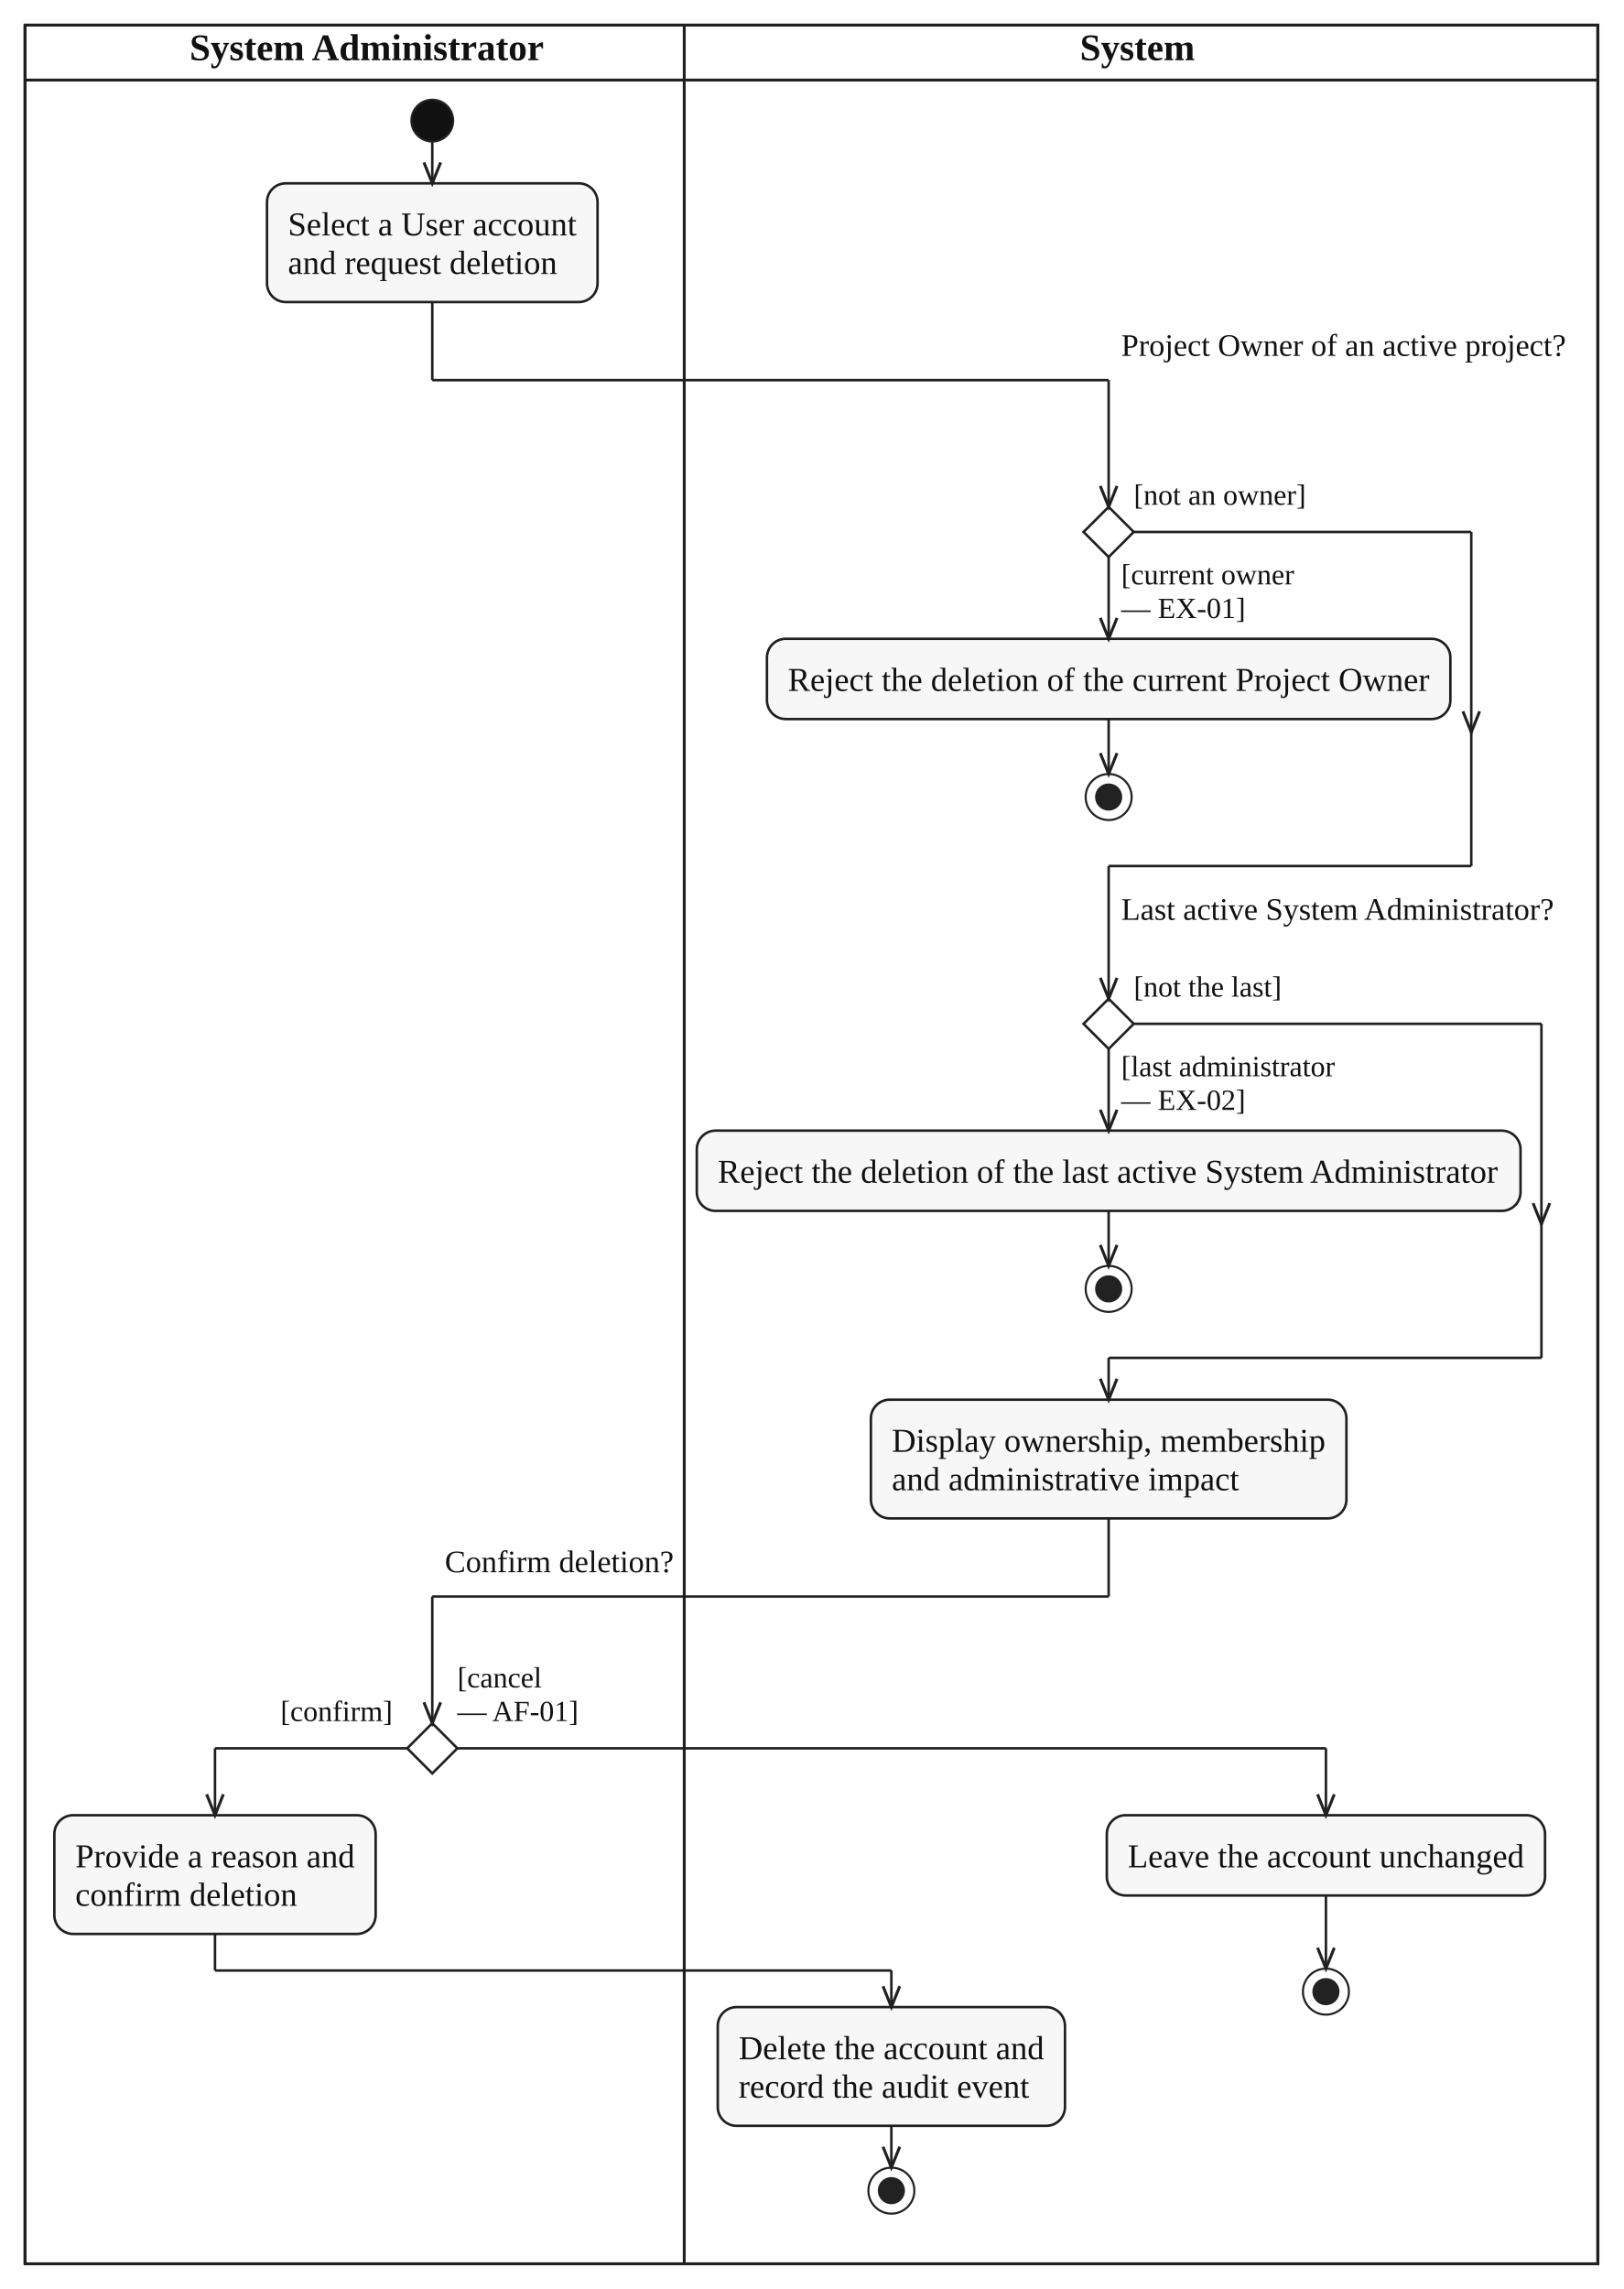
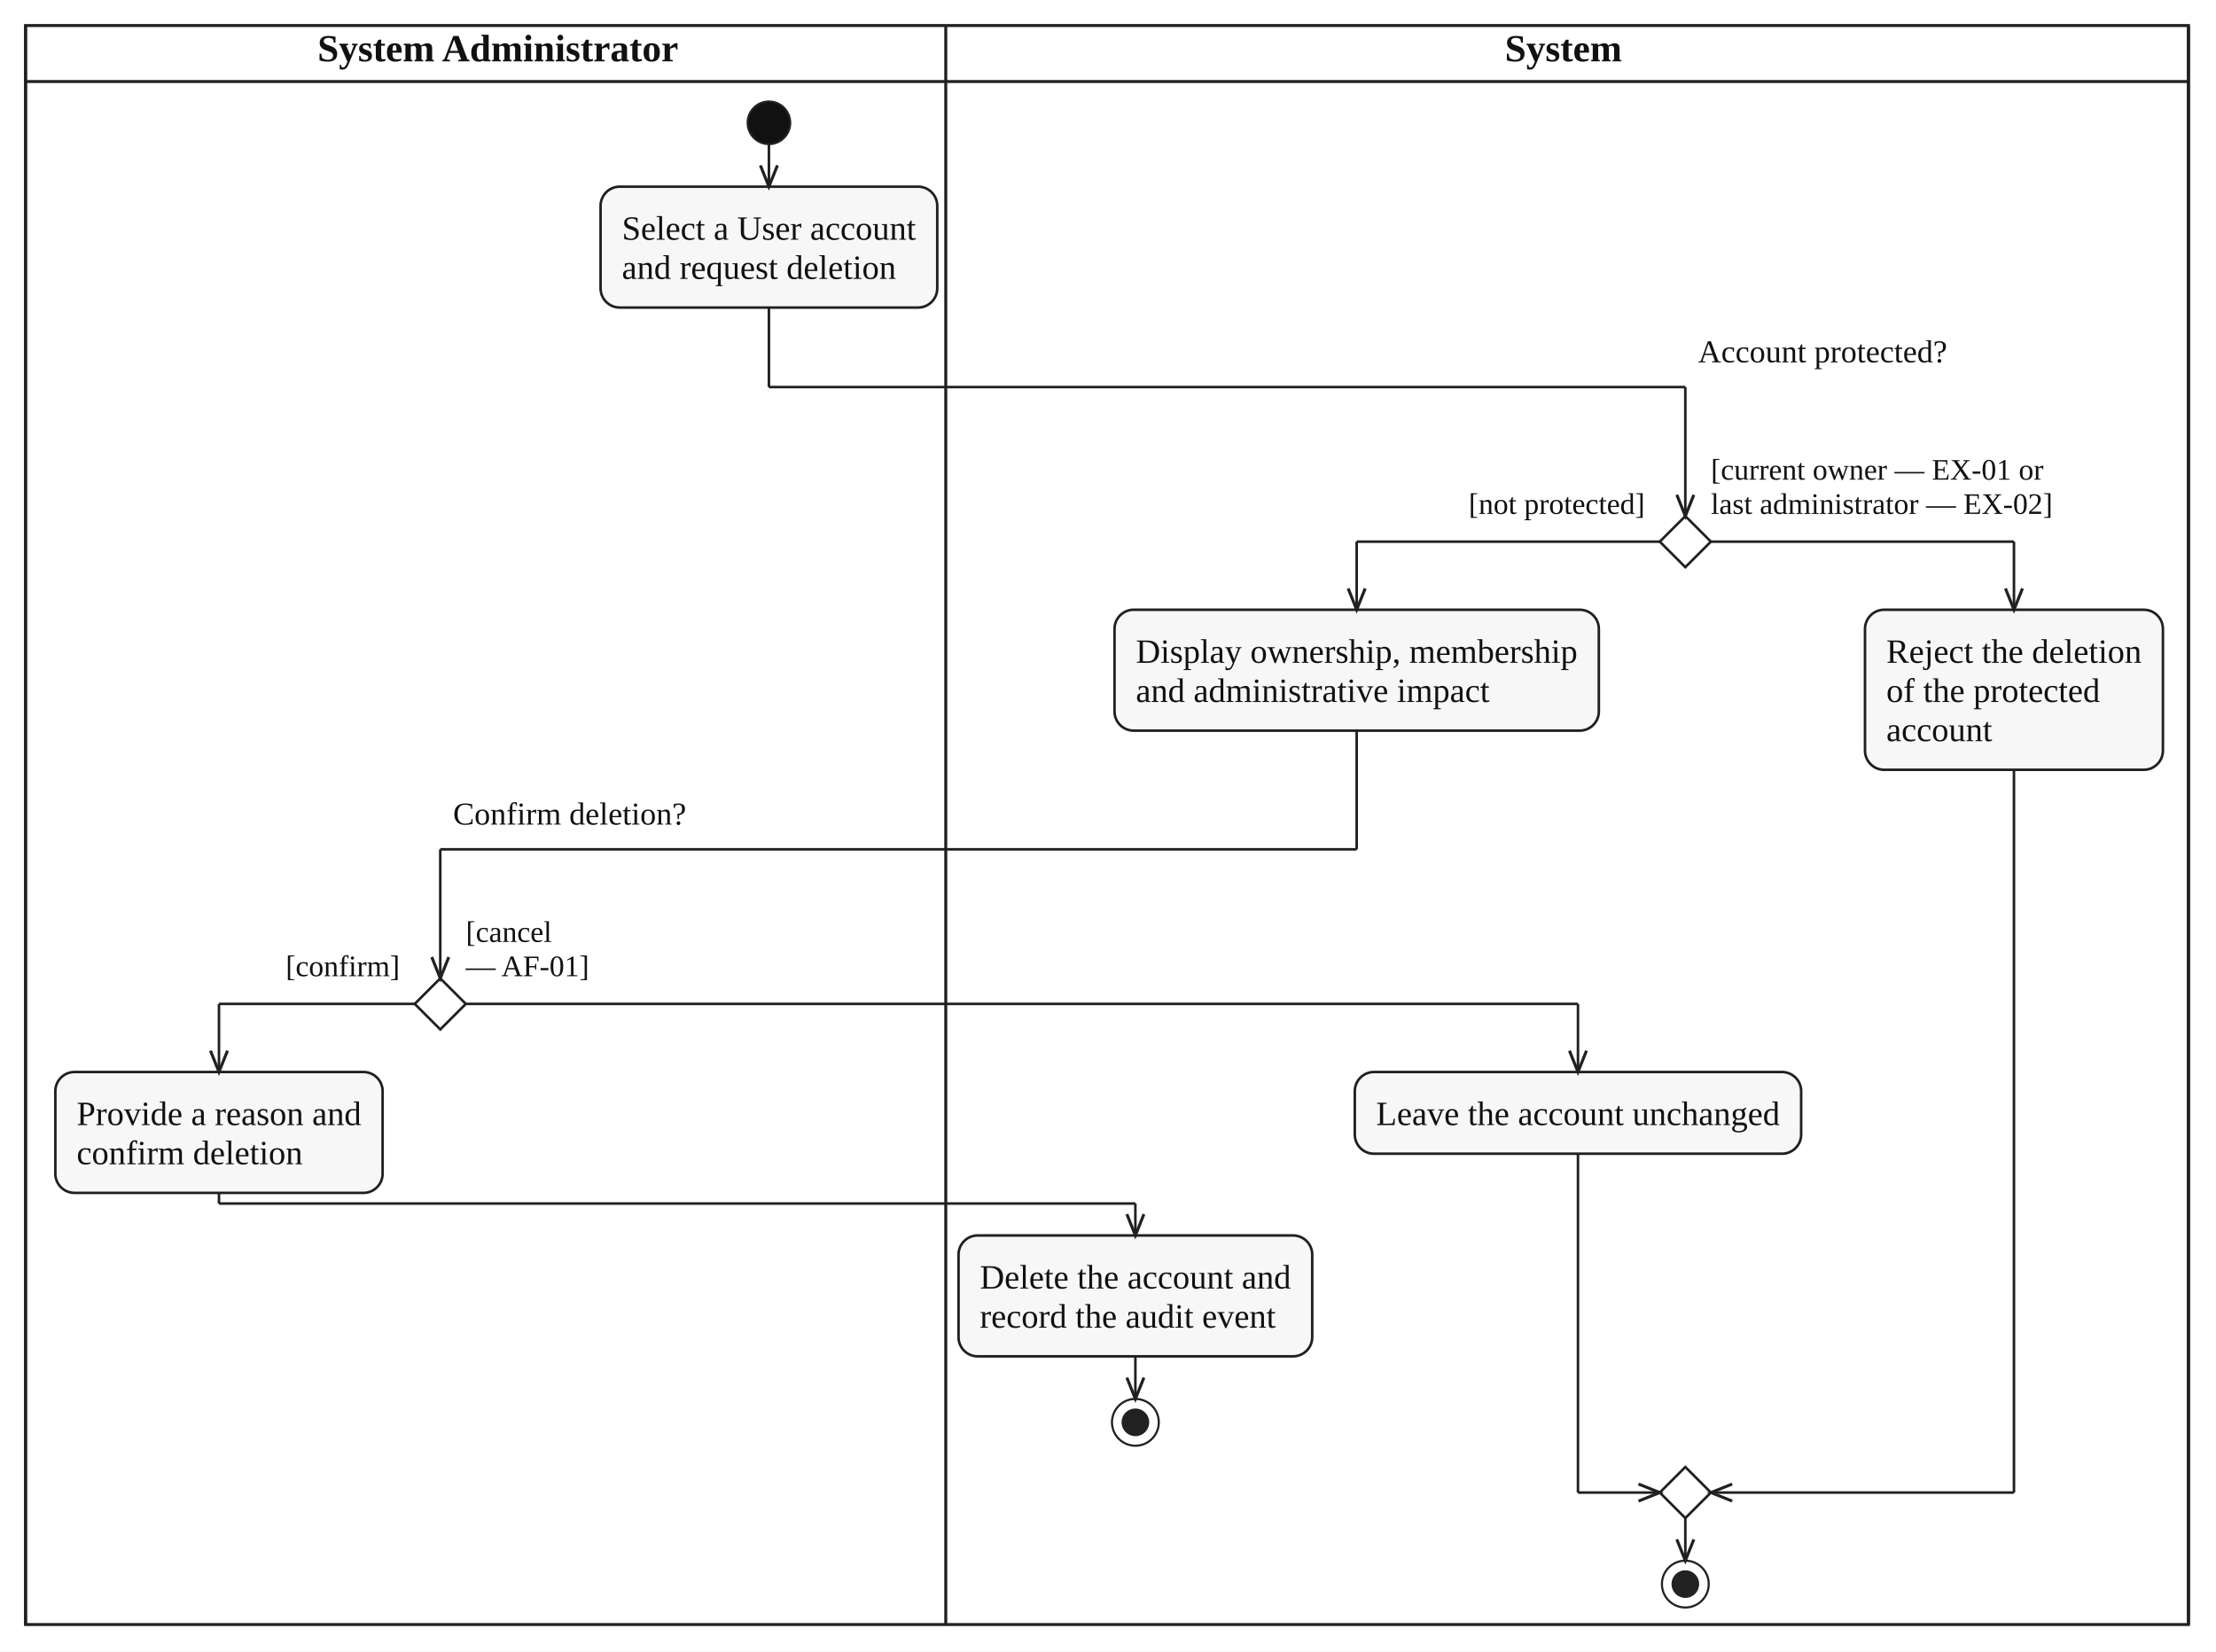
- <svg xmlns="http://www.w3.org/2000/svg" contentStyleType="text/css" height="1095px" preserveAspectRatio="none" style="width:777px;height:1095px;background:#FFFFFF;" version="1.1" viewBox="-5 0.394 777 1095" width="777px" zoomAndPan="magnify" data-pres-formatted="1">
-   <rect id="pres-background" x="-5" y="0.394" width="777" height="1095" fill="#FFFFFF" stroke="none" />
+ <svg xmlns="http://www.w3.org/2000/svg" contentStyleType="text/css" height="776px" preserveAspectRatio="none" style="width:1041px;height:776px;background:#FFFFFF;" version="1.1" viewBox="-5 0.394 1041 776" width="1041px" zoomAndPan="magnify" data-pres-formatted="1">
+   <rect id="pres-background" x="-5" y="0.394" width="1041" height="776" fill="#FFFFFF" stroke="none" />
  <defs />
  <g>
-     <rect fill="#FFFFFF" height="30.698" style="stroke:#FFFFFF;stroke-width:1.0;" width="737.755" x="15" y="12.394" />
-     <ellipse cx="201.824" cy="58.092" fill="#111111" rx="10" ry="10" style="stroke:#222222;stroke-width:1.0;" />
-     <rect fill="#F7F7F7" height="56.797" rx="9" ry="9" style="stroke:#202020;stroke-width:1.2;" width="158.156" x="122.746" y="88.092" />
-     <text fill="#111111" font-family="Times New Roman" font-size="16" lengthAdjust="spacing" textLength="138.156" x="132.746" y="113.029">Select a User account</text>
-     <text fill="#111111" font-family="Times New Roman" font-size="16" lengthAdjust="spacing" textLength="128.844" x="132.746" y="131.428">and request deletion</text>
-     <polygon fill="#FFFFFF" points="201.824,824.746,213.824,836.746,201.824,848.746,189.824,836.746,201.824,824.746" style="stroke:#202020;stroke-width:1.2;" />
-     <text fill="#111111" font-family="Times New Roman" font-size="15" lengthAdjust="spacing" textLength="109.556" x="207.824" y="752.507">Confirm deletion?</text>
-     <text fill="#111111" font-family="Times New Roman" font-size="15" lengthAdjust="spacing" textLength="3.75" x="207.824" y="769.756"> </text>
-     <text fill="#111111" font-family="Times New Roman" font-size="15" lengthAdjust="spacing" textLength="3.75" x="207.824" y="787.004"> </text>
-     <text fill="#111111" font-family="Times New Roman" font-size="15" lengthAdjust="spacing" textLength="3.75" x="207.824" y="804.253"> </text>
-     <text fill="#111111" font-family="Times New Roman" font-size="15" lengthAdjust="spacing" textLength="3.75" x="207.824" y="821.501"> </text>
-     <text fill="#111111" font-family="Times New Roman" font-size="14" lengthAdjust="spacing" textLength="60.642" x="129.183" y="823.718">[confirm]  </text>
-     <text fill="#111111" font-family="Times New Roman" font-size="6" lengthAdjust="spacing" textLength="1.5" x="129.183" y="832.348"> </text>
-     <text fill="#111111" font-family="Times New Roman" font-size="14" lengthAdjust="spacing" textLength="47.407" x="213.824" y="807.619">  [cancel</text>
-     <text fill="#111111" font-family="Times New Roman" font-size="14" lengthAdjust="spacing" textLength="65.721" x="213.824" y="823.718">  — AF-01]</text>
-     <text fill="#111111" font-family="Times New Roman" font-size="6" lengthAdjust="spacing" textLength="1.5" x="213.824" y="832.348"> </text>
-     <rect fill="#F7F7F7" height="56.797" rx="9" ry="9" style="stroke:#202020;stroke-width:1.2;" width="153.734" x="21" y="868.746" />
-     <text fill="#111111" font-family="Times New Roman" font-size="16" lengthAdjust="spacing" textLength="133.734" x="31" y="893.684">Provide a reason and</text>
-     <text fill="#111111" font-family="Times New Roman" font-size="16" lengthAdjust="spacing" textLength="106.188" x="31" y="912.082">confirm deletion</text>
-     <line style="stroke:#202020;stroke-width:1.4;" x1="7" x2="7" y1="12.394" y2="1083.34" />
-     <rect fill="#F7F7F7" height="38.398" rx="9" ry="9" style="stroke:#202020;stroke-width:1.2;" width="326.992" x="361.946" y="305.975" />
-     <text fill="#111111" font-family="Times New Roman" font-size="16" lengthAdjust="spacing" textLength="306.992" x="371.946" y="330.912">Reject the deletion of the current Project Owner</text>
-     <ellipse cx="525.442" cy="381.674" fill="none" rx="11" ry="11" style="stroke:#222222;stroke-width:1.0;" />
-     <ellipse cx="525.442" cy="381.674" fill="#222222" rx="6" ry="6" style="stroke:#222222;stroke-width:1.0;" />
-     <polygon fill="#FFFFFF" points="525.442,242.876,537.442,254.876,525.442,266.876,513.442,254.876,525.442,242.876" style="stroke:#202020;stroke-width:1.2;" />
-     <text fill="#111111" font-family="Times New Roman" font-size="15" lengthAdjust="spacing" textLength="212.82" x="531.442" y="170.637">Project Owner of an active project?</text>
-     <text fill="#111111" font-family="Times New Roman" font-size="15" lengthAdjust="spacing" textLength="3.75" x="531.442" y="187.886"> </text>
-     <text fill="#111111" font-family="Times New Roman" font-size="15" lengthAdjust="spacing" textLength="3.75" x="531.442" y="205.134"> </text>
-     <text fill="#111111" font-family="Times New Roman" font-size="15" lengthAdjust="spacing" textLength="3.75" x="531.442" y="222.383"> </text>
-     <text fill="#111111" font-family="Times New Roman" font-size="15" lengthAdjust="spacing" textLength="3.75" x="531.442" y="239.631"> </text>
-     <text fill="#111111" font-family="Times New Roman" font-size="14" lengthAdjust="spacing" textLength="89.79" x="531.442" y="279.946">  [current owner</text>
-     <text fill="#111111" font-family="Times New Roman" font-size="14" lengthAdjust="spacing" textLength="66.486" x="531.442" y="296.045">  — EX-01]</text>
-     <text fill="#111111" font-family="Times New Roman" font-size="6" lengthAdjust="spacing" textLength="1.5" x="531.442" y="304.675"> </text>
-     <text fill="#111111" font-family="Times New Roman" font-size="14" lengthAdjust="spacing" textLength="89.414" x="537.442" y="241.848">[not an owner]  </text>
-     <text fill="#111111" font-family="Times New Roman" font-size="6" lengthAdjust="spacing" textLength="1.5" x="537.442" y="250.477"> </text>
-     <rect fill="#F7F7F7" height="38.398" rx="9" ry="9" style="stroke:#202020;stroke-width:1.2;" width="394.125" x="328.38" y="541.263" />
-     <text fill="#111111" font-family="Times New Roman" font-size="16" lengthAdjust="spacing" textLength="374.125" x="338.38" y="566.2">Reject the deletion of the last active System Administrator</text>
-     <ellipse cx="525.442" cy="616.962" fill="none" rx="11" ry="11" style="stroke:#222222;stroke-width:1.0;" />
-     <ellipse cx="525.442" cy="616.962" fill="#222222" rx="6" ry="6" style="stroke:#222222;stroke-width:1.0;" />
-     <polygon fill="#FFFFFF" points="525.442,478.164,537.442,490.164,525.442,502.164,513.442,490.164,525.442,478.164" style="stroke:#202020;stroke-width:1.2;" />
-     <text fill="#111111" font-family="Times New Roman" font-size="15" lengthAdjust="spacing" textLength="207.869" x="531.442" y="440.422">Last active System Administrator?</text>
-     <text fill="#111111" font-family="Times New Roman" font-size="15" lengthAdjust="spacing" textLength="3.75" x="531.442" y="457.671"> </text>
-     <text fill="#111111" font-family="Times New Roman" font-size="15" lengthAdjust="spacing" textLength="3.75" x="531.442" y="474.919"> </text>
-     <text fill="#111111" font-family="Times New Roman" font-size="14" lengthAdjust="spacing" textLength="109.252" x="531.442" y="515.234">  [last administrator</text>
-     <text fill="#111111" font-family="Times New Roman" font-size="14" lengthAdjust="spacing" textLength="66.486" x="531.442" y="531.333">  — EX-02]</text>
-     <text fill="#111111" font-family="Times New Roman" font-size="6" lengthAdjust="spacing" textLength="1.5" x="531.442" y="539.963"> </text>
-     <text fill="#111111" font-family="Times New Roman" font-size="14" lengthAdjust="spacing" textLength="77.759" x="537.442" y="477.136">[not the last]  </text>
-     <text fill="#111111" font-family="Times New Roman" font-size="6" lengthAdjust="spacing" textLength="1.5" x="537.442" y="485.766"> </text>
-     <rect fill="#F7F7F7" height="56.797" rx="9" ry="9" style="stroke:#202020;stroke-width:1.2;" width="227.523" x="411.681" y="669.962" />
-     <text fill="#111111" font-family="Times New Roman" font-size="16" lengthAdjust="spacing" textLength="207.523" x="421.681" y="694.899">Display ownership, membership</text>
-     <text fill="#111111" font-family="Times New Roman" font-size="16" lengthAdjust="spacing" textLength="166.172" x="421.681" y="713.298">and administrative impact</text>
-     <rect fill="#F7F7F7" height="56.797" rx="9" ry="9" style="stroke:#202020;stroke-width:1.2;" width="166.148" x="338.411" y="960.543" />
-     <text fill="#111111" font-family="Times New Roman" font-size="16" lengthAdjust="spacing" textLength="146.148" x="348.411" y="985.481">Delete the account and</text>
-     <text fill="#111111" font-family="Times New Roman" font-size="16" lengthAdjust="spacing" textLength="139.047" x="348.411" y="1003.879">record the audit event</text>
-     <ellipse cx="421.485" cy="1048.34" fill="none" rx="11" ry="11" style="stroke:#222222;stroke-width:1.0;" />
-     <ellipse cx="421.485" cy="1048.34" fill="#222222" rx="6" ry="6" style="stroke:#222222;stroke-width:1.0;" />
-     <rect fill="#F7F7F7" height="38.398" rx="9" ry="9" style="stroke:#202020;stroke-width:1.2;" width="209.68" x="524.56" y="868.746" />
-     <text fill="#111111" font-family="Times New Roman" font-size="16" lengthAdjust="spacing" textLength="189.68" x="534.56" y="893.684">Leave the account unchanged</text>
-     <ellipse cx="629.399" cy="953.144" fill="none" rx="11" ry="11" style="stroke:#222222;stroke-width:1.0;" />
-     <ellipse cx="629.399" cy="953.144" fill="#222222" rx="6" ry="6" style="stroke:#222222;stroke-width:1.0;" />
-     <line style="stroke:#202020;stroke-width:1.4;" x1="322.38" x2="322.38" y1="12.394" y2="1083.34" />
-     <line style="stroke:#202020;stroke-width:1.4;" x1="759.505" x2="759.505" y1="12.394" y2="1083.34" />
-     <line style="stroke:#202020;stroke-width:1.2;" x1="201.824" x2="201.824" y1="68.092" y2="88.092" />
-     <polyline points="197.824,78.092 201.824,88.092 205.824,78.092" fill="none" stroke="#202020" stroke-width="1.4" stroke-linejoin="miter" stroke-linecap="butt" class="open-arrowhead" />
-     <line style="stroke:#202020;stroke-width:1.2;" x1="189.824" x2="97.867" y1="836.746" y2="836.746" />
-     <line style="stroke:#202020;stroke-width:1.2;" x1="97.867" x2="97.867" y1="836.746" y2="868.746" />
-     <polyline points="93.867,858.746 97.867,868.746 101.867,858.746" fill="none" stroke="#202020" stroke-width="1.4" stroke-linejoin="miter" stroke-linecap="butt" class="open-arrowhead" />
-     <line style="stroke:#202020;stroke-width:1.2;" x1="525.442" x2="525.442" y1="344.373" y2="370.674" />
-     <polyline points="521.442,360.674 525.442,370.674 529.442,360.674" fill="none" stroke="#202020" stroke-width="1.4" stroke-linejoin="miter" stroke-linecap="butt" class="open-arrowhead" />
-     <line style="stroke:#202020;stroke-width:1.2;" x1="525.442" x2="525.442" y1="266.876" y2="305.975" />
-     <polyline points="521.442,295.975 525.442,305.975 529.442,295.975" fill="none" stroke="#202020" stroke-width="1.4" stroke-linejoin="miter" stroke-linecap="butt" class="open-arrowhead" />
-     <line style="stroke:#202020;stroke-width:1.2;" x1="537.442" x2="698.938" y1="254.876" y2="254.876" />
-     <polyline points="694.938,340.674 698.938,350.674 702.938,340.674" fill="none" stroke="#202020" stroke-width="1.4" stroke-linejoin="miter" stroke-linecap="butt" class="open-arrowhead" />
-     <line style="stroke:#202020;stroke-width:1.2;" x1="698.938" x2="698.938" y1="254.876" y2="414.674" />
-     <line style="stroke:#202020;stroke-width:1.2;" x1="698.938" x2="525.442" y1="414.674" y2="414.674" />
-     <line style="stroke:#202020;stroke-width:1.2;" x1="525.442" x2="525.442" y1="414.674" y2="478.164" />
-     <polyline points="521.442,468.164 525.442,478.164 529.442,468.164" fill="none" stroke="#202020" stroke-width="1.4" stroke-linejoin="miter" stroke-linecap="butt" class="open-arrowhead" />
-     <line style="stroke:#202020;stroke-width:1.2;" x1="525.442" x2="525.442" y1="579.661" y2="605.962" />
-     <polyline points="521.442,595.962 525.442,605.962 529.442,595.962" fill="none" stroke="#202020" stroke-width="1.4" stroke-linejoin="miter" stroke-linecap="butt" class="open-arrowhead" />
-     <line style="stroke:#202020;stroke-width:1.2;" x1="525.442" x2="525.442" y1="502.164" y2="541.263" />
-     <polyline points="521.442,531.263 525.442,541.263 529.442,531.263" fill="none" stroke="#202020" stroke-width="1.4" stroke-linejoin="miter" stroke-linecap="butt" class="open-arrowhead" />
-     <line style="stroke:#202020;stroke-width:1.2;" x1="537.442" x2="732.505" y1="490.164" y2="490.164" />
-     <polyline points="728.505,575.962 732.505,585.962 736.505,575.962" fill="none" stroke="#202020" stroke-width="1.4" stroke-linejoin="miter" stroke-linecap="butt" class="open-arrowhead" />
-     <line style="stroke:#202020;stroke-width:1.2;" x1="732.505" x2="732.505" y1="490.164" y2="649.962" />
-     <line style="stroke:#202020;stroke-width:1.2;" x1="732.505" x2="525.442" y1="649.962" y2="649.962" />
-     <line style="stroke:#202020;stroke-width:1.2;" x1="525.442" x2="525.442" y1="649.962" y2="669.962" />
-     <polyline points="521.442,659.962 525.442,669.962 529.442,659.962" fill="none" stroke="#202020" stroke-width="1.4" stroke-linejoin="miter" stroke-linecap="butt" class="open-arrowhead" />
-     <line style="stroke:#202020;stroke-width:1.2;" x1="421.485" x2="421.485" y1="1017.34" y2="1037.34" />
-     <polyline points="417.485,1027.34 421.485,1037.34 425.485,1027.34" fill="none" stroke="#202020" stroke-width="1.4" stroke-linejoin="miter" stroke-linecap="butt" class="open-arrowhead" />
-     <line style="stroke:#202020;stroke-width:1.2;" x1="629.399" x2="629.399" y1="907.144" y2="942.144" />
-     <polyline points="625.399,932.144 629.399,942.144 633.399,932.144" fill="none" stroke="#202020" stroke-width="1.4" stroke-linejoin="miter" stroke-linecap="butt" class="open-arrowhead" />
-     <line style="stroke:#202020;stroke-width:1.2;" x1="201.824" x2="201.824" y1="144.889" y2="182.255" />
-     <line style="stroke:#202020;stroke-width:1.2;" x1="201.824" x2="525.442" y1="182.255" y2="182.255" />
-     <line style="stroke:#202020;stroke-width:1.2;" x1="525.442" x2="525.442" y1="182.255" y2="242.876" />
-     <polyline points="521.442,232.876 525.442,242.876 529.442,232.876" fill="none" stroke="#202020" stroke-width="1.4" stroke-linejoin="miter" stroke-linecap="butt" class="open-arrowhead" />
-     <line style="stroke:#202020;stroke-width:1.2;" x1="97.867" x2="97.867" y1="925.543" y2="943.043" />
-     <line style="stroke:#202020;stroke-width:1.2;" x1="97.867" x2="421.485" y1="943.043" y2="943.043" />
-     <line style="stroke:#202020;stroke-width:1.2;" x1="421.485" x2="421.485" y1="943.043" y2="960.543" />
-     <polyline points="417.485,950.543 421.485,960.543 425.485,950.543" fill="none" stroke="#202020" stroke-width="1.4" stroke-linejoin="miter" stroke-linecap="butt" class="open-arrowhead" />
-     <line style="stroke:#202020;stroke-width:1.2;" x1="213.824" x2="629.399" y1="836.746" y2="836.746" />
-     <line style="stroke:#202020;stroke-width:1.2;" x1="629.399" x2="629.399" y1="836.746" y2="868.746" />
-     <polyline points="625.399,858.746 629.399,868.746 633.399,858.746" fill="none" stroke="#202020" stroke-width="1.4" stroke-linejoin="miter" stroke-linecap="butt" class="open-arrowhead" />
-     <line style="stroke:#202020;stroke-width:1.2;" x1="525.442" x2="525.442" y1="726.759" y2="764.125" />
-     <line style="stroke:#202020;stroke-width:1.2;" x1="525.442" x2="201.824" y1="764.125" y2="764.125" />
-     <line style="stroke:#202020;stroke-width:1.2;" x1="201.824" x2="201.824" y1="764.125" y2="824.746" />
-     <polyline points="197.824,814.746 201.824,824.746 205.824,814.746" fill="none" stroke="#202020" stroke-width="1.4" stroke-linejoin="miter" stroke-linecap="butt" class="open-arrowhead" />
-     <text fill="#111111" font-family="Times New Roman" font-size="18" font-weight="bold" lengthAdjust="spacing" textLength="170.481" x="85.699" y="29.198">System Administrator</text>
-     <text fill="#111111" font-family="Times New Roman" font-size="7" font-weight="bold" lengthAdjust="spacing" textLength="1.75" x="81.199" y="39.627"> </text>
-     <text fill="#111111" font-family="Times New Roman" font-size="18" font-weight="bold" lengthAdjust="spacing" textLength="54.993" x="511.696" y="29.198">System</text>
-     <text fill="#111111" font-family="Times New Roman" font-size="7" font-weight="bold" lengthAdjust="spacing" textLength="1.75" x="507.196" y="39.627"> </text>
+     <rect fill="#FFFFFF" height="30.698" style="stroke:#FFFFFF;stroke-width:1.0;" width="1001.32" x="15" y="12.394" />
+     <ellipse cx="356.211" cy="58.092" fill="#111111" rx="10" ry="10" style="stroke:#222222;stroke-width:1.0;" />
+     <rect fill="#F7F7F7" height="56.797" rx="9" ry="9" style="stroke:#202020;stroke-width:1.2;" width="158.156" x="277.133" y="88.092" />
+     <text fill="#111111" font-family="Times New Roman" font-size="16" lengthAdjust="spacing" textLength="138.156" x="287.133" y="113.029">Select a User account</text>
+     <text fill="#111111" font-family="Times New Roman" font-size="16" lengthAdjust="spacing" textLength="128.844" x="287.133" y="131.428">and request deletion</text>
+     <polygon fill="#FFFFFF" points="201.824,460.059,213.824,472.059,201.824,484.059,189.824,472.059,201.824,460.059" style="stroke:#202020;stroke-width:1.2;" />
+     <text fill="#111111" font-family="Times New Roman" font-size="15" lengthAdjust="spacing" textLength="109.556" x="207.824" y="387.82">Confirm deletion?</text>
+     <text fill="#111111" font-family="Times New Roman" font-size="15" lengthAdjust="spacing" textLength="3.75" x="207.824" y="405.068"> </text>
+     <text fill="#111111" font-family="Times New Roman" font-size="15" lengthAdjust="spacing" textLength="3.75" x="207.824" y="422.317"> </text>
+     <text fill="#111111" font-family="Times New Roman" font-size="15" lengthAdjust="spacing" textLength="3.75" x="207.824" y="439.565"> </text>
+     <text fill="#111111" font-family="Times New Roman" font-size="15" lengthAdjust="spacing" textLength="3.75" x="207.824" y="456.814"> </text>
+     <text fill="#111111" font-family="Times New Roman" font-size="14" lengthAdjust="spacing" textLength="60.642" x="129.183" y="459.03">[confirm]  </text>
+     <text fill="#111111" font-family="Times New Roman" font-size="6" lengthAdjust="spacing" textLength="1.5" x="129.183" y="467.66"> </text>
+     <text fill="#111111" font-family="Times New Roman" font-size="14" lengthAdjust="spacing" textLength="47.407" x="213.824" y="442.932">  [cancel</text>
+     <text fill="#111111" font-family="Times New Roman" font-size="14" lengthAdjust="spacing" textLength="65.721" x="213.824" y="459.03">  — AF-01]</text>
+     <text fill="#111111" font-family="Times New Roman" font-size="6" lengthAdjust="spacing" textLength="1.5" x="213.824" y="467.66"> </text>
+     <rect fill="#F7F7F7" height="56.797" rx="9" ry="9" style="stroke:#202020;stroke-width:1.2;" width="153.734" x="21" y="504.059" />
+     <text fill="#111111" font-family="Times New Roman" font-size="16" lengthAdjust="spacing" textLength="133.734" x="31" y="528.996">Provide a reason and</text>
+     <text fill="#111111" font-family="Times New Roman" font-size="16" lengthAdjust="spacing" textLength="106.188" x="31" y="547.394">confirm deletion</text>
+     <line style="stroke:#202020;stroke-width:1.4;" x1="7" x2="7" y1="12.394" y2="763.652" />
+     <polygon fill="#FFFFFF" points="786.707,242.876,798.707,254.876,786.707,266.876,774.707,254.876,786.707,242.876" style="stroke:#202020;stroke-width:1.2;" />
+     <text fill="#111111" font-family="Times New Roman" font-size="15" lengthAdjust="spacing" textLength="117.026" x="792.707" y="170.637">Account protected?</text>
+     <text fill="#111111" font-family="Times New Roman" font-size="15" lengthAdjust="spacing" textLength="3.75" x="792.707" y="187.886"> </text>
+     <text fill="#111111" font-family="Times New Roman" font-size="15" lengthAdjust="spacing" textLength="3.75" x="792.707" y="205.134"> </text>
+     <text fill="#111111" font-family="Times New Roman" font-size="15" lengthAdjust="spacing" textLength="3.75" x="792.707" y="222.383"> </text>
+     <text fill="#111111" font-family="Times New Roman" font-size="15" lengthAdjust="spacing" textLength="3.75" x="792.707" y="239.631"> </text>
+     <text fill="#111111" font-family="Times New Roman" font-size="14" lengthAdjust="spacing" textLength="89.797" x="684.91" y="241.848">[not protected]  </text>
+     <text fill="#111111" font-family="Times New Roman" font-size="6" lengthAdjust="spacing" textLength="1.5" x="684.91" y="250.477"> </text>
+     <text fill="#111111" font-family="Times New Roman" font-size="14" lengthAdjust="spacing" textLength="163.276" x="798.707" y="225.749">  [current owner — EX-01 or</text>
+     <text fill="#111111" font-family="Times New Roman" font-size="14" lengthAdjust="spacing" textLength="167.576" x="798.707" y="241.848">  last administrator — EX-02]</text>
+     <text fill="#111111" font-family="Times New Roman" font-size="6" lengthAdjust="spacing" textLength="1.5" x="798.707" y="250.477"> </text>
+     <rect fill="#F7F7F7" height="56.797" rx="9" ry="9" style="stroke:#202020;stroke-width:1.2;" width="227.523" x="518.559" y="286.876" />
+     <text fill="#111111" font-family="Times New Roman" font-size="16" lengthAdjust="spacing" textLength="207.523" x="528.559" y="311.813">Display ownership, membership</text>
+     <text fill="#111111" font-family="Times New Roman" font-size="16" lengthAdjust="spacing" textLength="166.172" x="528.559" y="330.212">and administrative impact</text>
+     <rect fill="#F7F7F7" height="56.797" rx="9" ry="9" style="stroke:#202020;stroke-width:1.2;" width="166.148" x="445.289" y="580.856" />
+     <text fill="#111111" font-family="Times New Roman" font-size="16" lengthAdjust="spacing" textLength="146.148" x="455.289" y="605.793">Delete the account and</text>
+     <text fill="#111111" font-family="Times New Roman" font-size="16" lengthAdjust="spacing" textLength="139.047" x="455.289" y="624.191">record the audit event</text>
+     <ellipse cx="528.363" cy="668.652" fill="none" rx="11" ry="11" style="stroke:#222222;stroke-width:1.0;" />
+     <ellipse cx="528.363" cy="668.652" fill="#222222" rx="6" ry="6" style="stroke:#222222;stroke-width:1.0;" />
+     <rect fill="#F7F7F7" height="38.398" rx="9" ry="9" style="stroke:#202020;stroke-width:1.2;" width="209.68" x="631.438" y="504.059" />
+     <text fill="#111111" font-family="Times New Roman" font-size="16" lengthAdjust="spacing" textLength="189.68" x="641.438" y="528.996">Leave the account unchanged</text>
+     <rect fill="#F7F7F7" height="75.195" rx="9" ry="9" style="stroke:#202020;stroke-width:1.2;" width="139.953" x="871.117" y="286.876" />
+     <text fill="#111111" font-family="Times New Roman" font-size="16" lengthAdjust="spacing" textLength="119.953" x="881.117" y="311.813">Reject the deletion</text>
+     <text fill="#111111" font-family="Times New Roman" font-size="16" lengthAdjust="spacing" textLength="100.398" x="881.117" y="330.212">of the protected</text>
+     <text fill="#111111" font-family="Times New Roman" font-size="16" lengthAdjust="spacing" textLength="49.75" x="881.117" y="348.61">account</text>
+     <polygon fill="#FFFFFF" points="786.707,689.652,798.707,701.652,786.707,713.652,774.707,701.652,786.707,689.652" style="stroke:#202020;stroke-width:1.2;" />
+     <ellipse cx="786.707" cy="744.652" fill="none" rx="11" ry="11" style="stroke:#222222;stroke-width:1.0;" />
+     <ellipse cx="786.707" cy="744.652" fill="#222222" rx="6" ry="6" style="stroke:#222222;stroke-width:1.0;" />
+     <line style="stroke:#202020;stroke-width:1.4;" x1="439.289" x2="439.289" y1="12.394" y2="763.652" />
+     <line style="stroke:#202020;stroke-width:1.4;" x1="1023.07" x2="1023.07" y1="12.394" y2="763.652" />
+     <line style="stroke:#202020;stroke-width:1.2;" x1="356.211" x2="356.211" y1="68.092" y2="88.092" />
+     <polyline points="352.211,78.092 356.211,88.092 360.211,78.092" fill="none" stroke="#202020" stroke-width="1.4" stroke-linejoin="miter" stroke-linecap="butt" class="open-arrowhead" />
+     <line style="stroke:#202020;stroke-width:1.2;" x1="189.824" x2="97.867" y1="472.059" y2="472.059" />
+     <line style="stroke:#202020;stroke-width:1.2;" x1="97.867" x2="97.867" y1="472.059" y2="504.059" />
+     <polyline points="93.867,494.059 97.867,504.059 101.867,494.059" fill="none" stroke="#202020" stroke-width="1.4" stroke-linejoin="miter" stroke-linecap="butt" class="open-arrowhead" />
+     <line style="stroke:#202020;stroke-width:1.2;" x1="528.363" x2="528.363" y1="637.652" y2="657.652" />
+     <polyline points="524.363,647.652 528.363,657.652 532.363,647.652" fill="none" stroke="#202020" stroke-width="1.4" stroke-linejoin="miter" stroke-linecap="butt" class="open-arrowhead" />
+     <line style="stroke:#202020;stroke-width:1.2;" x1="774.707" x2="632.32" y1="254.876" y2="254.876" />
+     <line style="stroke:#202020;stroke-width:1.2;" x1="632.32" x2="632.32" y1="254.876" y2="286.876" />
+     <polyline points="628.32,276.876 632.32,286.876 636.32,276.876" fill="none" stroke="#202020" stroke-width="1.4" stroke-linejoin="miter" stroke-linecap="butt" class="open-arrowhead" />
+     <line style="stroke:#202020;stroke-width:1.2;" x1="798.707" x2="941.094" y1="254.876" y2="254.876" />
+     <line style="stroke:#202020;stroke-width:1.2;" x1="941.094" x2="941.094" y1="254.876" y2="286.876" />
+     <polyline points="937.094,276.876 941.094,286.876 945.094,276.876" fill="none" stroke="#202020" stroke-width="1.4" stroke-linejoin="miter" stroke-linecap="butt" class="open-arrowhead" />
+     <line style="stroke:#202020;stroke-width:1.2;" x1="941.094" x2="941.094" y1="362.071" y2="701.652" />
+     <line style="stroke:#202020;stroke-width:1.2;" x1="941.094" x2="798.707" y1="701.652" y2="701.652" />
+     <polyline points="808.707,697.652 798.707,701.652 808.707,705.652" fill="none" stroke="#202020" stroke-width="1.4" stroke-linejoin="miter" stroke-linecap="butt" class="open-arrowhead" />
+     <line style="stroke:#202020;stroke-width:1.2;" x1="786.707" x2="786.707" y1="713.652" y2="733.652" />
+     <polyline points="782.707,723.652 786.707,733.652 790.707,723.652" fill="none" stroke="#202020" stroke-width="1.4" stroke-linejoin="miter" stroke-linecap="butt" class="open-arrowhead" />
+     <line style="stroke:#202020;stroke-width:1.2;" x1="97.867" x2="97.867" y1="560.856" y2="565.856" />
+     <line style="stroke:#202020;stroke-width:1.2;" x1="97.867" x2="528.363" y1="565.856" y2="565.856" />
+     <line style="stroke:#202020;stroke-width:1.2;" x1="528.363" x2="528.363" y1="565.856" y2="580.856" />
+     <polyline points="524.363,570.856 528.363,580.856 532.363,570.856" fill="none" stroke="#202020" stroke-width="1.4" stroke-linejoin="miter" stroke-linecap="butt" class="open-arrowhead" />
+     <line style="stroke:#202020;stroke-width:1.2;" x1="213.824" x2="736.277" y1="472.059" y2="472.059" />
+     <line style="stroke:#202020;stroke-width:1.2;" x1="736.277" x2="736.277" y1="472.059" y2="504.059" />
+     <polyline points="732.277,494.059 736.277,504.059 740.277,494.059" fill="none" stroke="#202020" stroke-width="1.4" stroke-linejoin="miter" stroke-linecap="butt" class="open-arrowhead" />
+     <line style="stroke:#202020;stroke-width:1.2;" x1="736.277" x2="736.277" y1="542.457" y2="701.652" />
+     <line style="stroke:#202020;stroke-width:1.2;" x1="736.277" x2="774.707" y1="701.652" y2="701.652" />
+     <polyline points="764.707,697.652 774.707,701.652 764.707,705.652" fill="none" stroke="#202020" stroke-width="1.4" stroke-linejoin="miter" stroke-linecap="butt" class="open-arrowhead" />
+     <line style="stroke:#202020;stroke-width:1.2;" x1="632.32" x2="632.32" y1="343.673" y2="399.437" />
+     <line style="stroke:#202020;stroke-width:1.2;" x1="632.32" x2="201.824" y1="399.437" y2="399.437" />
+     <line style="stroke:#202020;stroke-width:1.2;" x1="201.824" x2="201.824" y1="399.437" y2="460.059" />
+     <polyline points="197.824,450.059 201.824,460.059 205.824,450.059" fill="none" stroke="#202020" stroke-width="1.4" stroke-linejoin="miter" stroke-linecap="butt" class="open-arrowhead" />
+     <line style="stroke:#202020;stroke-width:1.2;" x1="356.211" x2="356.211" y1="144.889" y2="182.255" />
+     <line style="stroke:#202020;stroke-width:1.2;" x1="356.211" x2="786.707" y1="182.255" y2="182.255" />
+     <line style="stroke:#202020;stroke-width:1.2;" x1="786.707" x2="786.707" y1="182.255" y2="242.876" />
+     <polyline points="782.707,232.876 786.707,242.876 790.707,232.876" fill="none" stroke="#202020" stroke-width="1.4" stroke-linejoin="miter" stroke-linecap="butt" class="open-arrowhead" />
+     <text fill="#111111" font-family="Times New Roman" font-size="18" font-weight="bold" lengthAdjust="spacing" textLength="170.481" x="144.154" y="29.198">System Administrator</text>
+     <text fill="#111111" font-family="Times New Roman" font-size="7" font-weight="bold" lengthAdjust="spacing" textLength="1.75" x="139.654" y="39.627"> </text>
+     <text fill="#111111" font-family="Times New Roman" font-size="18" font-weight="bold" lengthAdjust="spacing" textLength="54.993" x="701.933" y="29.198">System</text>
+     <text fill="#111111" font-family="Times New Roman" font-size="7" font-weight="bold" lengthAdjust="spacing" textLength="1.75" x="697.433" y="39.627"> </text>
  </g>
  <g id="pres-frame" fill="none" stroke="#202020" stroke-width="1.4">
-     <rect x="7" y="12.394" width="752.505" height="1070.946" />
-     <line x1="7" x2="759.505" y1="38.698" y2="38.698" />
+     <rect x="7" y="12.394" width="1016.07" height="751.259" />
+     <line x1="7" x2="1023.07" y1="38.698" y2="38.698" />
  </g>
</svg>
